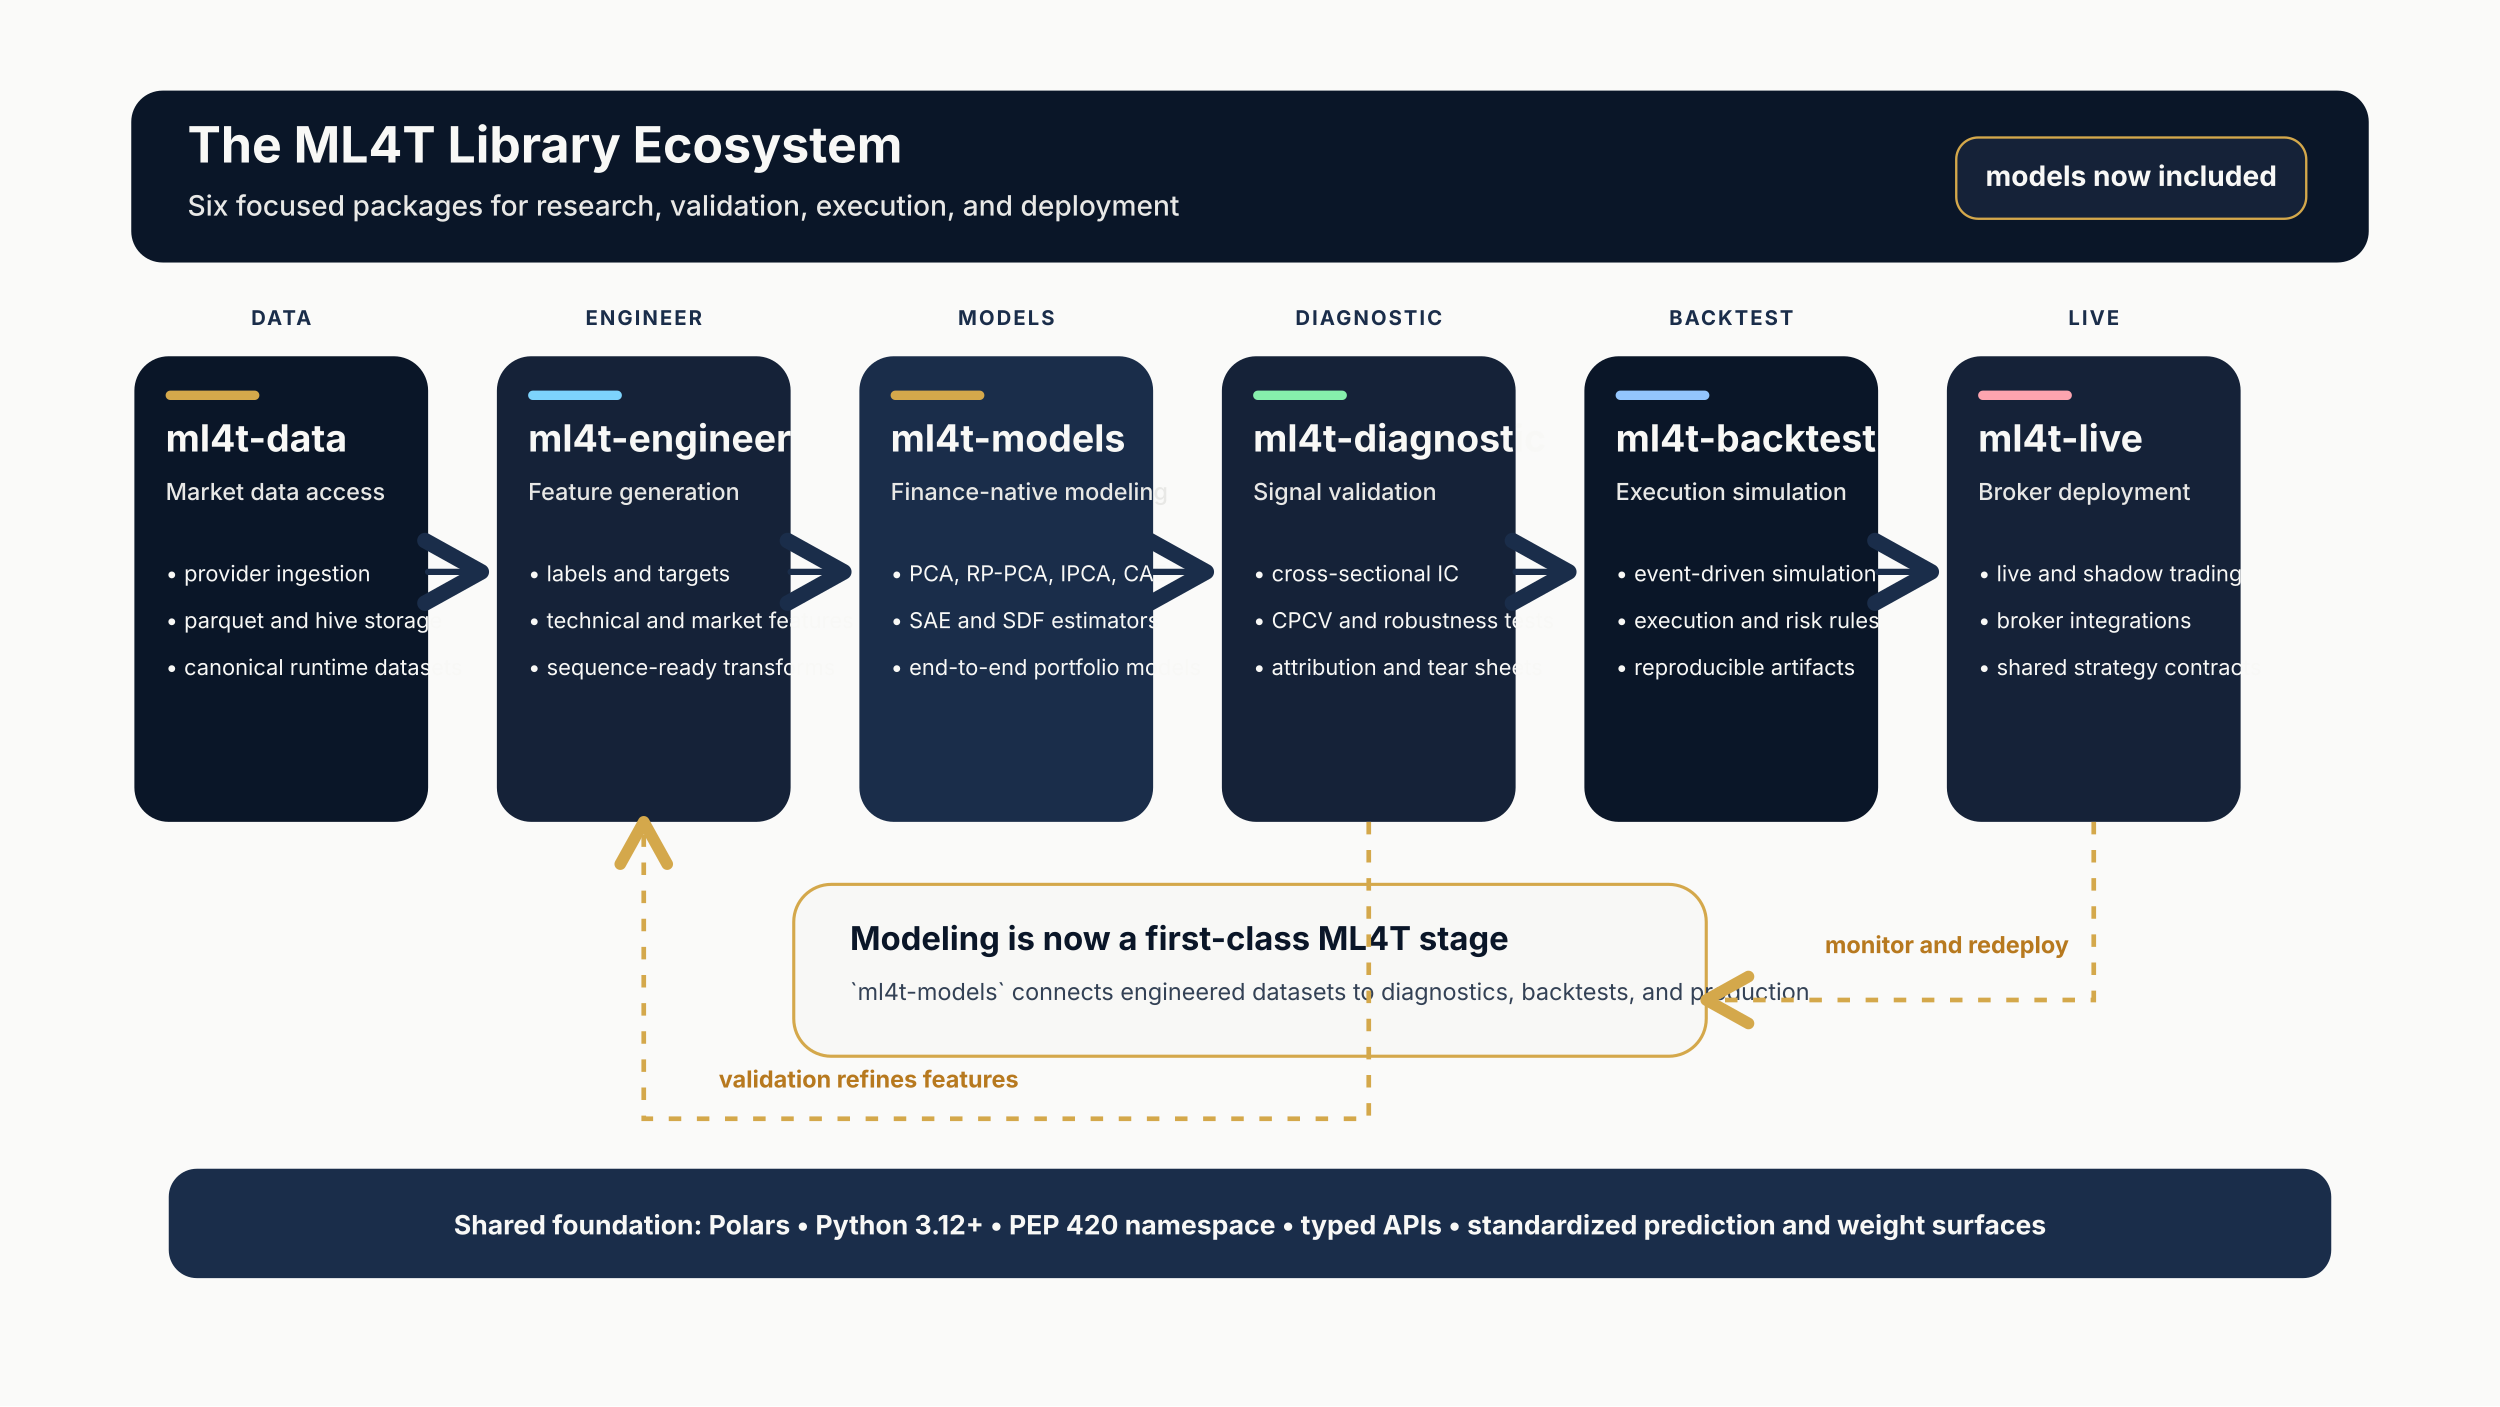
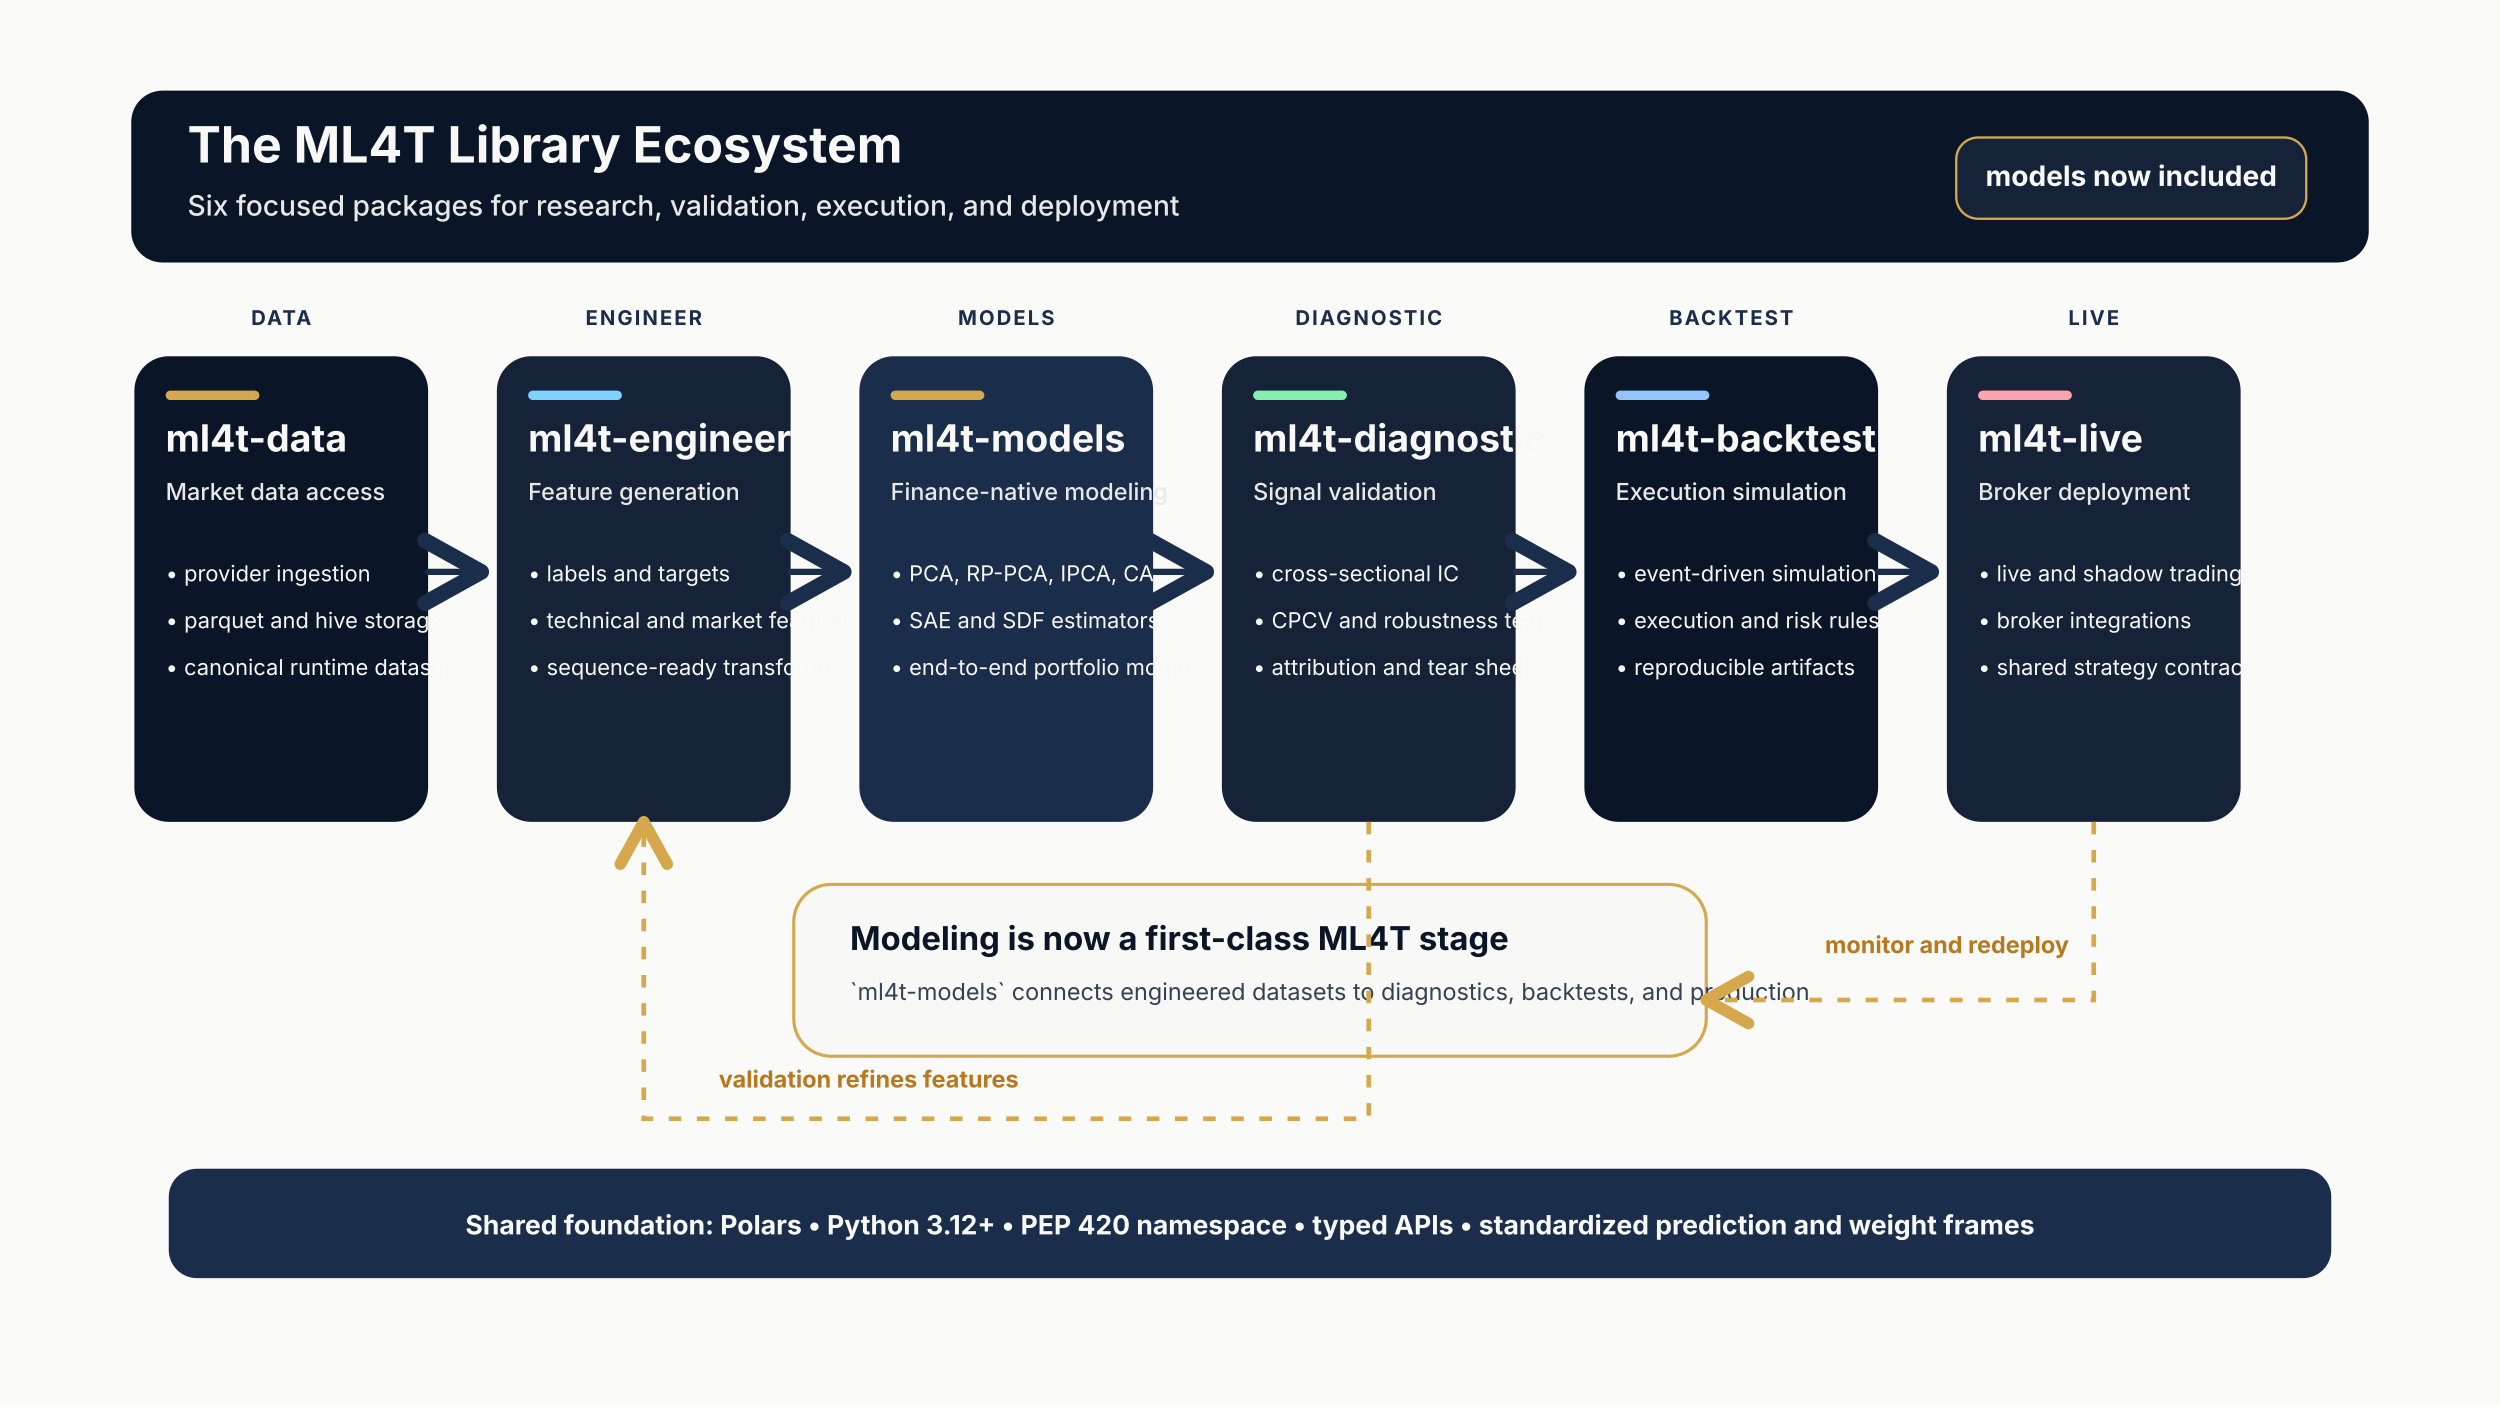
<svg xmlns="http://www.w3.org/2000/svg" width="1600" height="900" viewBox="0 0 1600 900" fill="none">
  <defs>
    <marker id="arrow" markerWidth="14" markerHeight="14" refX="11" refY="7" orient="auto">
      <path d="M2 2L11 7L2 12" stroke="#1A2D4A" stroke-width="2.5" stroke-linecap="round" stroke-linejoin="round" />
    </marker>
    <marker id="arrow-amber" markerWidth="14" markerHeight="14" refX="11" refY="7" orient="auto">
      <path d="M2 2L11 7L2 12" stroke="#D4A84B" stroke-width="2.5" stroke-linecap="round" stroke-linejoin="round" />
    </marker>
  </defs>
  <rect width="1600" height="900" fill="#FAFAF9" />
  <rect x="84" y="58" width="1432" height="110" rx="20" fill="#0A1628" />
  <text x="120" y="104" fill="#F8F8F6" font-family="Inter, Arial, sans-serif" font-size="32" font-weight="700">
    The ML4T Library Ecosystem
  </text>
  <text x="120" y="138" fill="#E8E8E6" font-family="Inter, Arial, sans-serif" font-size="18" font-weight="500">
    Six focused packages for research, validation, execution, and deployment
  </text>
  <rect x="1252" y="88" width="224" height="52" rx="14" fill="#152238" stroke="#D4A84B" stroke-width="1.5" />
  <text x="1364" y="119" text-anchor="middle" fill="#F8F8F6" font-family="Inter, Arial, sans-serif" font-size="18" font-weight="700">
    models now included
  </text>
  <text x="180" y="208" text-anchor="middle" fill="#1A2D4A" font-family="Inter, Arial, sans-serif" font-size="13" font-weight="700" letter-spacing="1.3">
    DATA
  </text>
  <text x="412" y="208" text-anchor="middle" fill="#1A2D4A" font-family="Inter, Arial, sans-serif" font-size="13" font-weight="700" letter-spacing="1.3">
    ENGINEER
  </text>
  <text x="644" y="208" text-anchor="middle" fill="#1A2D4A" font-family="Inter, Arial, sans-serif" font-size="13" font-weight="700" letter-spacing="1.3">
    MODELS
  </text>
  <text x="876" y="208" text-anchor="middle" fill="#1A2D4A" font-family="Inter, Arial, sans-serif" font-size="13" font-weight="700" letter-spacing="1.3">
    DIAGNOSTIC
  </text>
  <text x="1108" y="208" text-anchor="middle" fill="#1A2D4A" font-family="Inter, Arial, sans-serif" font-size="13" font-weight="700" letter-spacing="1.3">
    BACKTEST
  </text>
  <text x="1340" y="208" text-anchor="middle" fill="#1A2D4A" font-family="Inter, Arial, sans-serif" font-size="13" font-weight="700" letter-spacing="1.3">
    LIVE
  </text>
  <rect x="86" y="228" width="188" height="298" rx="22" fill="#0A1628" />
  <rect x="318" y="228" width="188" height="298" rx="22" fill="#152238" />
  <rect x="550" y="228" width="188" height="298" rx="22" fill="#1A2D4A" />
  <rect x="782" y="228" width="188" height="298" rx="22" fill="#152238" />
  <rect x="1014" y="228" width="188" height="298" rx="22" fill="#0A1628" />
  <rect x="1246" y="228" width="188" height="298" rx="22" fill="#152238" />
  <rect x="106" y="250" width="60" height="6" rx="3" fill="#D4A84B" />
  <rect x="338" y="250" width="60" height="6" rx="3" fill="#7DD3FC" />
  <rect x="570" y="250" width="60" height="6" rx="3" fill="#D4A84B" />
  <rect x="802" y="250" width="60" height="6" rx="3" fill="#86EFAC" />
  <rect x="1034" y="250" width="60" height="6" rx="3" fill="#93C5FD" />
  <rect x="1266" y="250" width="60" height="6" rx="3" fill="#FDA4AF" />
  <text x="106" y="289" fill="#F8F8F6" font-family="Inter, Arial, sans-serif" font-size="24" font-weight="700">ml4t-data</text>
  <text x="338" y="289" fill="#F8F8F6" font-family="Inter, Arial, sans-serif" font-size="24" font-weight="700">ml4t-engineer</text>
  <text x="570" y="289" fill="#F8F8F6" font-family="Inter, Arial, sans-serif" font-size="24" font-weight="700">ml4t-models</text>
  <text x="802" y="289" fill="#F8F8F6" font-family="Inter, Arial, sans-serif" font-size="24" font-weight="700">ml4t-diagnostic</text>
  <text x="1034" y="289" fill="#F8F8F6" font-family="Inter, Arial, sans-serif" font-size="24" font-weight="700">ml4t-backtest</text>
  <text x="1266" y="289" fill="#F8F8F6" font-family="Inter, Arial, sans-serif" font-size="24" font-weight="700">ml4t-live</text>
  <text x="106" y="320" fill="#E8E8E6" font-family="Inter, Arial, sans-serif" font-size="15" font-weight="500">Market data access</text>
  <text x="338" y="320" fill="#E8E8E6" font-family="Inter, Arial, sans-serif" font-size="15" font-weight="500">Feature generation</text>
  <text x="570" y="320" fill="#E8E8E6" font-family="Inter, Arial, sans-serif" font-size="15" font-weight="500">Finance-native modeling</text>
  <text x="802" y="320" fill="#E8E8E6" font-family="Inter, Arial, sans-serif" font-size="15" font-weight="500">Signal validation</text>
  <text x="1034" y="320" fill="#E8E8E6" font-family="Inter, Arial, sans-serif" font-size="15" font-weight="500">Execution simulation</text>
  <text x="1266" y="320" fill="#E8E8E6" font-family="Inter, Arial, sans-serif" font-size="15" font-weight="500">Broker deployment</text>
  <text x="106" y="372" fill="#F8F8F6" font-family="Inter, Arial, sans-serif" font-size="14">• provider ingestion</text>
  <text x="106" y="402" fill="#F8F8F6" font-family="Inter, Arial, sans-serif" font-size="14">• parquet and hive storage</text>
  <text x="106" y="432" fill="#F8F8F6" font-family="Inter, Arial, sans-serif" font-size="14">• canonical runtime datasets</text>
  <text x="338" y="372" fill="#F8F8F6" font-family="Inter, Arial, sans-serif" font-size="14">• labels and targets</text>
  <text x="338" y="402" fill="#F8F8F6" font-family="Inter, Arial, sans-serif" font-size="14">• technical and market features</text>
  <text x="338" y="432" fill="#F8F8F6" font-family="Inter, Arial, sans-serif" font-size="14">• sequence-ready transforms</text>
  <text x="570" y="372" fill="#F8F8F6" font-family="Inter, Arial, sans-serif" font-size="14">• PCA, RP-PCA, IPCA, CAE</text>
  <text x="570" y="402" fill="#F8F8F6" font-family="Inter, Arial, sans-serif" font-size="14">• SAE and SDF estimators</text>
  <text x="570" y="432" fill="#F8F8F6" font-family="Inter, Arial, sans-serif" font-size="14">• end-to-end portfolio models</text>
  <text x="802" y="372" fill="#F8F8F6" font-family="Inter, Arial, sans-serif" font-size="14">• cross-sectional IC</text>
  <text x="802" y="402" fill="#F8F8F6" font-family="Inter, Arial, sans-serif" font-size="14">• CPCV and robustness tests</text>
  <text x="802" y="432" fill="#F8F8F6" font-family="Inter, Arial, sans-serif" font-size="14">• attribution and tear sheets</text>
  <text x="1034" y="372" fill="#F8F8F6" font-family="Inter, Arial, sans-serif" font-size="14">• event-driven simulation</text>
  <text x="1034" y="402" fill="#F8F8F6" font-family="Inter, Arial, sans-serif" font-size="14">• execution and risk rules</text>
  <text x="1034" y="432" fill="#F8F8F6" font-family="Inter, Arial, sans-serif" font-size="14">• reproducible artifacts</text>
  <text x="1266" y="372" fill="#F8F8F6" font-family="Inter, Arial, sans-serif" font-size="14">• live and shadow trading</text>
  <text x="1266" y="402" fill="#F8F8F6" font-family="Inter, Arial, sans-serif" font-size="14">• broker integrations</text>
  <text x="1266" y="432" fill="#F8F8F6" font-family="Inter, Arial, sans-serif" font-size="14">• shared strategy contracts</text>
  <path d="M274 366H308" stroke="#1A2D4A" stroke-width="4" stroke-linecap="round" marker-end="url(#arrow)" />
  <path d="M506 366H540" stroke="#1A2D4A" stroke-width="4" stroke-linecap="round" marker-end="url(#arrow)" />
  <path d="M738 366H772" stroke="#1A2D4A" stroke-width="4" stroke-linecap="round" marker-end="url(#arrow)" />
  <path d="M970 366H1004" stroke="#1A2D4A" stroke-width="4" stroke-linecap="round" marker-end="url(#arrow)" />
  <path d="M1202 366H1236" stroke="#1A2D4A" stroke-width="4" stroke-linecap="round" marker-end="url(#arrow)" />
  <rect x="508" y="566" width="584" height="110" rx="24" fill="#F8F8F6" stroke="#D4A84B" stroke-width="2" />
  <text x="544" y="608" fill="#0A1628" font-family="Inter, Arial, sans-serif" font-size="21" font-weight="700">
    Modeling is now a first-class ML4T stage
  </text>
  <text x="544" y="640" fill="#334155" font-family="Inter, Arial, sans-serif" font-size="15">
    `ml4t-models` connects engineered datasets to diagnostics, backtests, and production
  </text>
  <path d="M1340 526V640H1092" stroke="#D4A84B" stroke-width="3" stroke-dasharray="8 10" fill="none" marker-end="url(#arrow-amber)" />
  <text x="1168" y="610" fill="#B7791F" font-family="Inter, Arial, sans-serif" font-size="15" font-weight="700">
    monitor and redeploy
  </text>
  <path d="M876 526V716H412V526" stroke="#D4A84B" stroke-width="3" stroke-dasharray="8 10" fill="none" marker-end="url(#arrow-amber)" />
  <text x="460" y="696" fill="#B7791F" font-family="Inter, Arial, sans-serif" font-size="15" font-weight="700">
    validation refines features
  </text>
  <rect x="108" y="748" width="1384" height="70" rx="18" fill="#1A2D4A" />
  <text x="800" y="790" text-anchor="middle" fill="#F8F8F6" font-family="Inter, Arial, sans-serif" font-size="17" font-weight="700">
-     Shared foundation: Polars • Python 3.12+ • PEP 420 namespace • typed APIs • standardized prediction and weight surfaces
+     Shared foundation: Polars • Python 3.12+ • PEP 420 namespace • typed APIs • standardized prediction and weight frames
  </text>
</svg>
